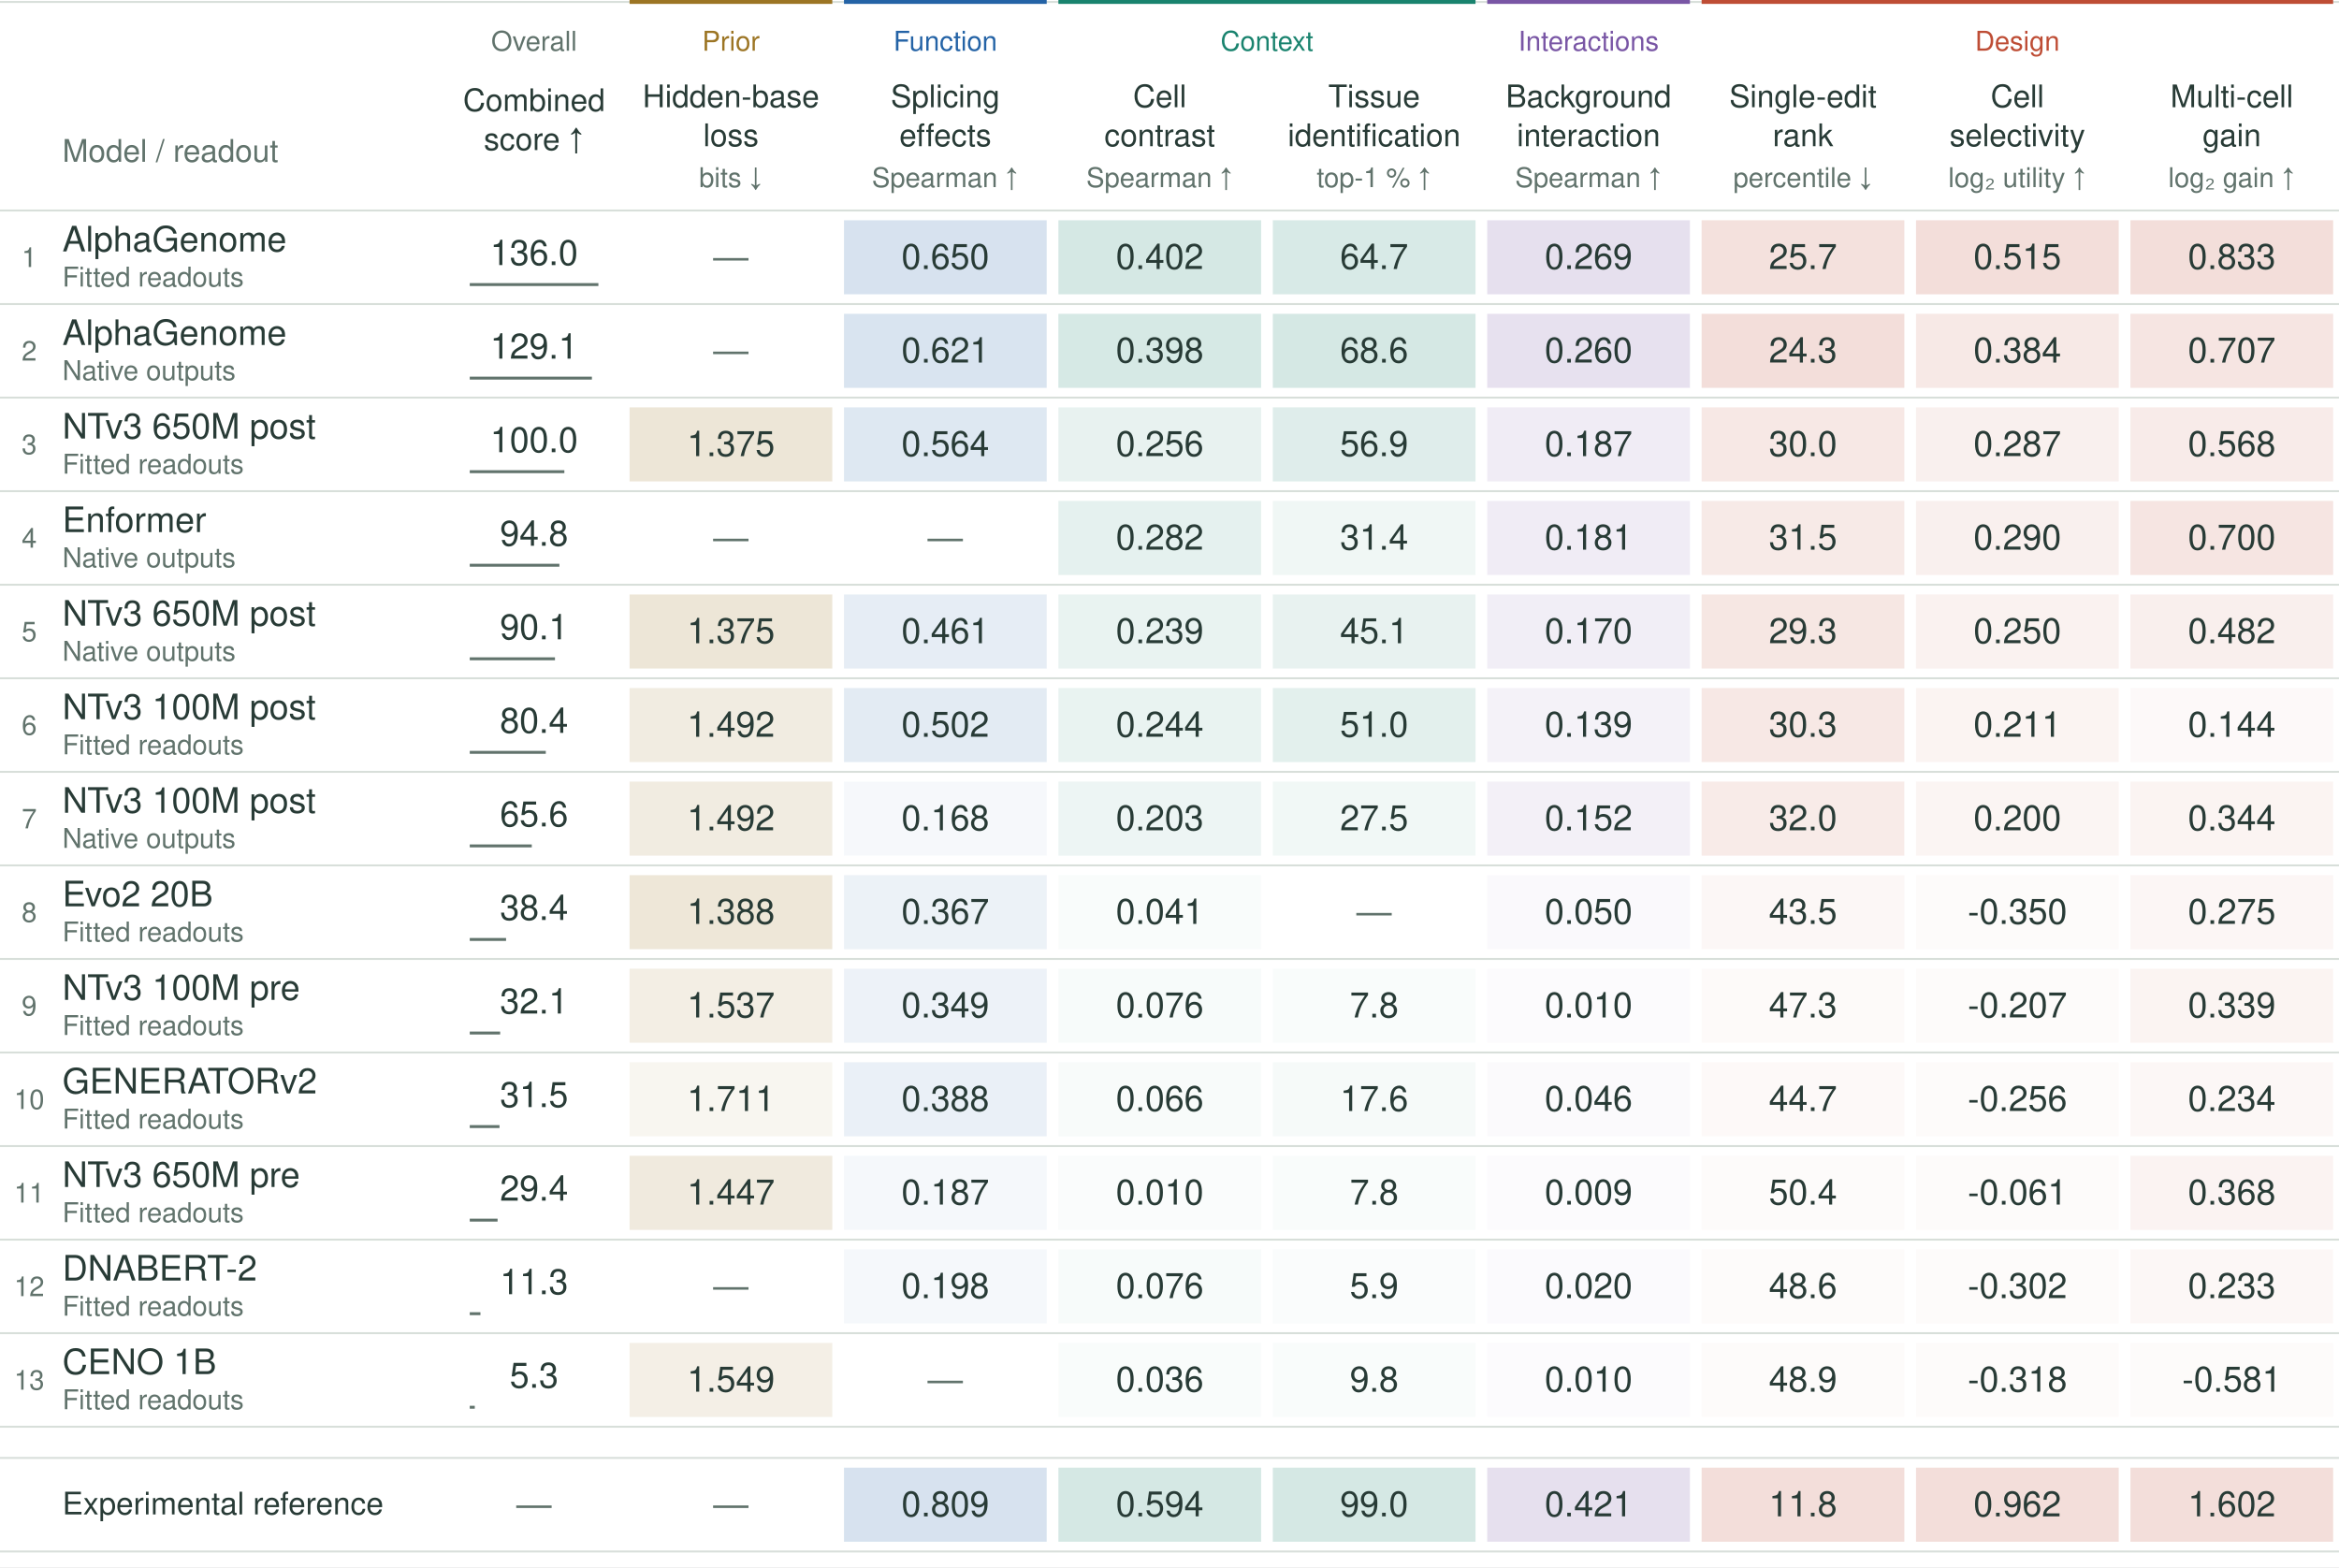
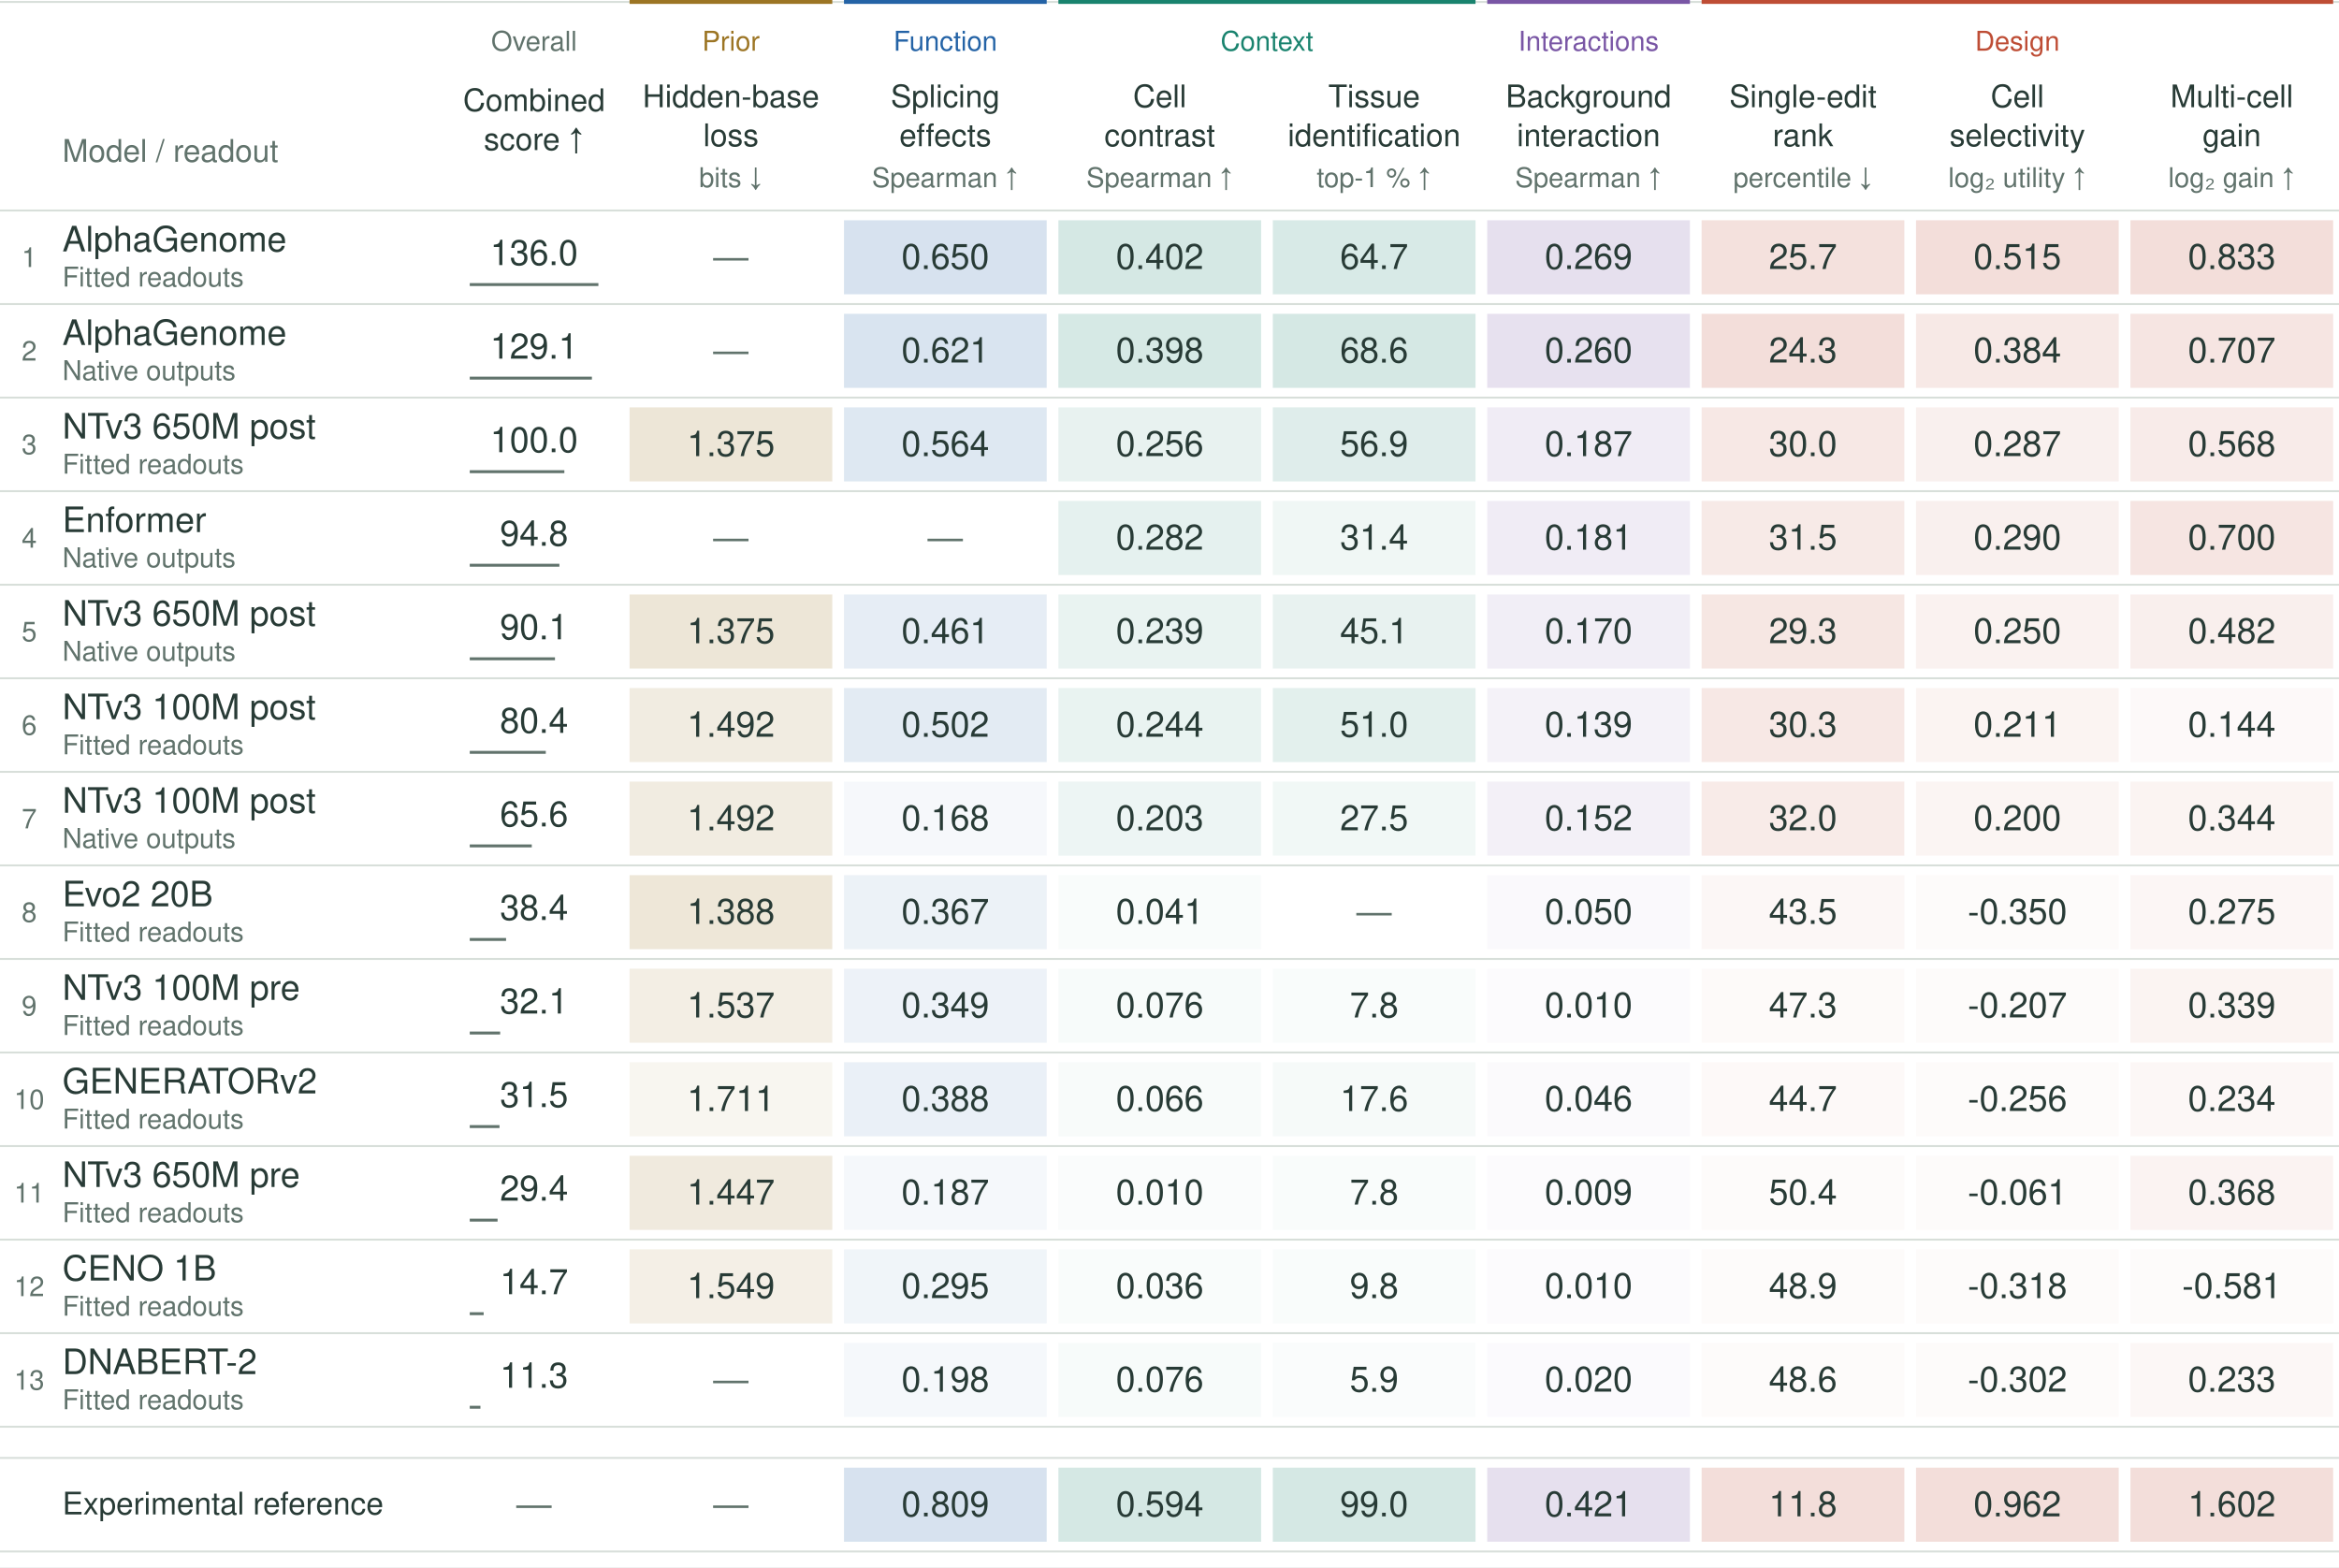
<svg xmlns="http://www.w3.org/2000/svg" width="1200" height="804" viewBox="0 0 1200 804" role="img" aria-labelledby="title desc">
  <style>text{font-family:-apple-system,BlinkMacSystemFont,'Segoe UI',Helvetica,Arial,sans-serif;fill:#283b36;font-variant-numeric:tabular-nums}.muted{fill:#61736c}.name{font-size:18px;font-weight:500}.value{font-size:18px}.label{font-size:16px}.small{font-size:14px}</style>
  <rect width="1200" height="804" fill="#ffffff" />
  <path d="M0 1H1200" stroke="#d8dfda" stroke-width="1" />
  <text x="32" y="83" class="label muted" text-anchor="start">Model / readout</text>
  <text x="274" y="26" class="small muted" text-anchor="middle">Overall</text>
  <text x="274" y="57" class="label" text-anchor="middle">Combined</text>
  <text x="274" y="77" class="label" text-anchor="middle">score ↑</text>
  <path d="M323 1H427" stroke="#9C7524" stroke-width="2" />
  <text x="375" y="26" class="small" text-anchor="middle" style="fill:#9C7524">Prior</text>
  <path d="M433 1H537" stroke="#2463A6" stroke-width="2" />
  <text x="485" y="26" class="small" text-anchor="middle" style="fill:#2463A6">Function</text>
  <path d="M543 1H757" stroke="#19836E" stroke-width="2" />
  <text x="650" y="26" class="small" text-anchor="middle" style="fill:#19836E">Context</text>
  <path d="M763 1H867" stroke="#7956A5" stroke-width="2" />
  <text x="815" y="26" class="small" text-anchor="middle" style="fill:#7956A5">Interactions</text>
  <path d="M873 1H1197" stroke="#BE4D35" stroke-width="2" />
  <text x="1035" y="26" class="small" text-anchor="middle" style="fill:#BE4D35">Design</text>
  <text x="375" y="55" class="label" text-anchor="middle">Hidden-base</text>
  <text x="375" y="75" class="label" text-anchor="middle">loss</text>
  <text x="375" y="96" class="small muted" text-anchor="middle">bits ↓</text>
  <text x="485" y="55" class="label" text-anchor="middle">Splicing</text>
  <text x="485" y="75" class="label" text-anchor="middle">effects</text>
  <text x="485" y="96" class="small muted" text-anchor="middle">Spearman ↑</text>
  <text x="595" y="55" class="label" text-anchor="middle">Cell</text>
  <text x="595" y="75" class="label" text-anchor="middle">contrast</text>
  <text x="595" y="96" class="small muted" text-anchor="middle">Spearman ↑</text>
  <text x="705" y="55" class="label" text-anchor="middle">Tissue</text>
  <text x="705" y="75" class="label" text-anchor="middle">identification</text>
  <text x="705" y="96" class="small muted" text-anchor="middle">top-1 % ↑</text>
  <text x="815" y="55" class="label" text-anchor="middle">Background</text>
  <text x="815" y="75" class="label" text-anchor="middle">interaction</text>
  <text x="815" y="96" class="small muted" text-anchor="middle">Spearman ↑</text>
  <text x="925" y="55" class="label" text-anchor="middle">Single-edit</text>
  <text x="925" y="75" class="label" text-anchor="middle">rank</text>
  <text x="925" y="96" class="small muted" text-anchor="middle">percentile ↓</text>
  <text x="1035" y="55" class="label" text-anchor="middle">Cell</text>
  <text x="1035" y="75" class="label" text-anchor="middle">selectivity</text>
  <text x="1035" y="96" class="small muted" text-anchor="middle">log₂ utility ↑</text>
  <text x="1145" y="55" class="label" text-anchor="middle">Multi-cell</text>
  <text x="1145" y="75" class="label" text-anchor="middle">gain</text>
  <text x="1145" y="96" class="small muted" text-anchor="middle">log₂ gain ↑</text>
  <path d="M0 108H1200" stroke="#d8dfda" stroke-width="1" />
  <text x="15" y="137" class="small muted" text-anchor="middle">1</text>
  <text x="32" y="129" class="name" text-anchor="start">AlphaGenome</text>
  <text x="32" y="147" class="small muted" text-anchor="start">Fitted readouts</text>
  <text x="274" y="136" class="value" text-anchor="middle">136.0</text>
  <path d="M241 146H307" stroke="#61736c" stroke-width="1.5" />
  <text x="375" y="138" class="value muted" text-anchor="middle">—</text>
  <rect x="433" y="113" width="104" height="38" fill="#2463A6" opacity="0.185" />
  <text x="485" y="138" class="value" text-anchor="middle">0.650</text>
  <rect x="543" y="113" width="104" height="38" fill="#19836E" opacity="0.185" />
  <text x="595" y="138" class="value" text-anchor="middle">0.402</text>
  <rect x="653" y="113" width="104" height="38" fill="#19836E" opacity="0.17" />
  <text x="705" y="138" class="value" text-anchor="middle">64.7</text>
  <rect x="763" y="113" width="104" height="38" fill="#7956A5" opacity="0.185" />
  <text x="815" y="138" class="value" text-anchor="middle">0.269</text>
  <rect x="873" y="113" width="104" height="38" fill="#BE4D35" opacity="0.171" />
  <text x="925" y="138" class="value" text-anchor="middle">25.7</text>
  <rect x="983" y="113" width="104" height="38" fill="#BE4D35" opacity="0.185" />
  <text x="1035" y="138" class="value" text-anchor="middle">0.515</text>
  <rect x="1093" y="113" width="104" height="38" fill="#BE4D35" opacity="0.185" />
  <text x="1145" y="138" class="value" text-anchor="middle">0.833</text>
  <path d="M0 156H1200" stroke="#d8dfda" stroke-width="1" />
  <text x="15" y="185" class="small muted" text-anchor="middle">2</text>
  <text x="32" y="177" class="name" text-anchor="start">AlphaGenome</text>
  <text x="32" y="195" class="small muted" text-anchor="start">Native outputs</text>
  <text x="274" y="184" class="value" text-anchor="middle">129.1</text>
  <path d="M241 194H303.668" stroke="#61736c" stroke-width="1.5" />
  <text x="375" y="186" class="value muted" text-anchor="middle">—</text>
  <rect x="433" y="161" width="104" height="38" fill="#2463A6" opacity="0.174" />
  <text x="485" y="186" class="value" text-anchor="middle">0.621</text>
  <rect x="543" y="161" width="104" height="38" fill="#19836E" opacity="0.182" />
  <text x="595" y="186" class="value" text-anchor="middle">0.398</text>
  <rect x="653" y="161" width="104" height="38" fill="#19836E" opacity="0.185" />
  <text x="705" y="186" class="value" text-anchor="middle">68.6</text>
  <rect x="763" y="161" width="104" height="38" fill="#7956A5" opacity="0.176" />
  <text x="815" y="186" class="value" text-anchor="middle">0.260</text>
  <rect x="873" y="161" width="104" height="38" fill="#BE4D35" opacity="0.185" />
  <text x="925" y="186" class="value" text-anchor="middle">24.3</text>
  <rect x="983" y="161" width="104" height="38" fill="#BE4D35" opacity="0.125" />
  <text x="1035" y="186" class="value" text-anchor="middle">0.384</text>
  <rect x="1093" y="161" width="104" height="38" fill="#BE4D35" opacity="0.148" />
  <text x="1145" y="186" class="value" text-anchor="middle">0.707</text>
  <path d="M0 204H1200" stroke="#d8dfda" stroke-width="1" />
  <text x="15" y="233" class="small muted" text-anchor="middle">3</text>
  <text x="32" y="225" class="name" text-anchor="start">NTv3 650M post</text>
  <text x="32" y="243" class="small muted" text-anchor="start">Fitted readouts</text>
  <text x="274" y="232" class="value" text-anchor="middle">100.0</text>
  <path d="M241 242H289.537" stroke="#61736c" stroke-width="1.5" />
  <rect x="323" y="209" width="104" height="38" fill="#9C7524" opacity="0.185" />
  <text x="375" y="234" class="value" text-anchor="middle">1.375</text>
  <rect x="433" y="209" width="104" height="38" fill="#2463A6" opacity="0.152" />
  <text x="485" y="234" class="value" text-anchor="middle">0.564</text>
  <rect x="543" y="209" width="104" height="38" fill="#19836E" opacity="0.103" />
  <text x="595" y="234" class="value" text-anchor="middle">0.256</text>
  <rect x="653" y="209" width="104" height="38" fill="#19836E" opacity="0.142" />
  <text x="705" y="234" class="value" text-anchor="middle">56.9</text>
  <rect x="763" y="209" width="104" height="38" fill="#7956A5" opacity="0.114" />
  <text x="815" y="234" class="value" text-anchor="middle">0.187</text>
  <rect x="873" y="209" width="104" height="38" fill="#BE4D35" opacity="0.132" />
  <text x="925" y="234" class="value" text-anchor="middle">30.0</text>
  <rect x="983" y="209" width="104" height="38" fill="#BE4D35" opacity="0.088" />
  <text x="1035" y="234" class="value" text-anchor="middle">0.287</text>
  <rect x="1093" y="209" width="104" height="38" fill="#BE4D35" opacity="0.112" />
  <text x="1145" y="234" class="value" text-anchor="middle">0.568</text>
  <path d="M0 252H1200" stroke="#d8dfda" stroke-width="1" />
  <text x="15" y="281" class="small muted" text-anchor="middle">4</text>
  <text x="32" y="273" class="name" text-anchor="start">Enformer</text>
  <text x="32" y="291" class="small muted" text-anchor="start">Native outputs</text>
  <text x="274" y="280" class="value" text-anchor="middle">94.8</text>
  <path d="M241 290H286.99" stroke="#61736c" stroke-width="1.5" />
  <text x="375" y="282" class="value muted" text-anchor="middle">—</text>
  <text x="485" y="282" class="value muted" text-anchor="middle">—</text>
  <rect x="543" y="257" width="104" height="38" fill="#19836E" opacity="0.116" />
  <text x="595" y="282" class="value" text-anchor="middle">0.282</text>
  <rect x="653" y="257" width="104" height="38" fill="#19836E" opacity="0.068" />
  <text x="705" y="282" class="value" text-anchor="middle">31.4</text>
  <rect x="763" y="257" width="104" height="38" fill="#7956A5" opacity="0.11" />
  <text x="815" y="282" class="value" text-anchor="middle">0.181</text>
  <rect x="873" y="257" width="104" height="38" fill="#BE4D35" opacity="0.12" />
  <text x="925" y="282" class="value" text-anchor="middle">31.5</text>
  <rect x="983" y="257" width="104" height="38" fill="#BE4D35" opacity="0.089" />
  <text x="1035" y="282" class="value" text-anchor="middle">0.290</text>
  <rect x="1093" y="257" width="104" height="38" fill="#BE4D35" opacity="0.146" />
  <text x="1145" y="282" class="value" text-anchor="middle">0.700</text>
  <path d="M0 300H1200" stroke="#d8dfda" stroke-width="1" />
  <text x="15" y="329" class="small muted" text-anchor="middle">5</text>
  <text x="32" y="321" class="name" text-anchor="start">NTv3 650M post</text>
  <text x="32" y="339" class="small muted" text-anchor="start">Native outputs</text>
  <text x="274" y="328" class="value" text-anchor="middle">90.1</text>
  <path d="M241 338H284.723" stroke="#61736c" stroke-width="1.5" />
  <rect x="323" y="305" width="104" height="38" fill="#9C7524" opacity="0.185" />
  <text x="375" y="330" class="value" text-anchor="middle">1.375</text>
  <rect x="433" y="305" width="104" height="38" fill="#2463A6" opacity="0.117" />
  <text x="485" y="330" class="value" text-anchor="middle">0.461</text>
  <rect x="543" y="305" width="104" height="38" fill="#19836E" opacity="0.095" />
  <text x="595" y="330" class="value" text-anchor="middle">0.239</text>
  <rect x="653" y="305" width="104" height="38" fill="#19836E" opacity="0.105" />
  <text x="705" y="330" class="value" text-anchor="middle">45.1</text>
  <rect x="763" y="305" width="104" height="38" fill="#7956A5" opacity="0.102" />
  <text x="815" y="330" class="value" text-anchor="middle">0.170</text>
  <rect x="873" y="305" width="104" height="38" fill="#BE4D35" opacity="0.138" />
  <text x="925" y="330" class="value" text-anchor="middle">29.3</text>
  <rect x="983" y="305" width="104" height="38" fill="#BE4D35" opacity="0.075" />
  <text x="1035" y="330" class="value" text-anchor="middle">0.250</text>
  <rect x="1093" y="305" width="104" height="38" fill="#BE4D35" opacity="0.092" />
  <text x="1145" y="330" class="value" text-anchor="middle">0.482</text>
  <path d="M0 348H1200" stroke="#d8dfda" stroke-width="1" />
  <text x="15" y="377" class="small muted" text-anchor="middle">6</text>
  <text x="32" y="369" class="name" text-anchor="start">NTv3 100M post</text>
  <text x="32" y="387" class="small muted" text-anchor="start">Fitted readouts</text>
  <text x="274" y="376" class="value" text-anchor="middle">80.4</text>
  <path d="M241 386H280.013" stroke="#61736c" stroke-width="1.5" />
  <rect x="323" y="353" width="104" height="38" fill="#9C7524" opacity="0.138" />
  <text x="375" y="378" class="value" text-anchor="middle">1.492</text>
  <rect x="433" y="353" width="104" height="38" fill="#2463A6" opacity="0.131" />
  <text x="485" y="378" class="value" text-anchor="middle">0.502</text>
  <rect x="543" y="353" width="104" height="38" fill="#19836E" opacity="0.097" />
  <text x="595" y="378" class="value" text-anchor="middle">0.244</text>
  <rect x="653" y="353" width="104" height="38" fill="#19836E" opacity="0.123" />
  <text x="705" y="378" class="value" text-anchor="middle">51.0</text>
  <rect x="763" y="353" width="104" height="38" fill="#7956A5" opacity="0.081" />
  <text x="815" y="378" class="value" text-anchor="middle">0.139</text>
  <rect x="873" y="353" width="104" height="38" fill="#BE4D35" opacity="0.13" />
  <text x="925" y="378" class="value" text-anchor="middle">30.3</text>
  <rect x="983" y="353" width="104" height="38" fill="#BE4D35" opacity="0.063" />
  <text x="1035" y="378" class="value" text-anchor="middle">0.211</text>
  <rect x="1093" y="353" width="104" height="38" fill="#BE4D35" opacity="0.035" />
  <text x="1145" y="378" class="value" text-anchor="middle">0.144</text>
  <path d="M0 396H1200" stroke="#d8dfda" stroke-width="1" />
  <text x="15" y="425" class="small muted" text-anchor="middle">7</text>
  <text x="32" y="417" class="name" text-anchor="start">NTv3 100M post</text>
  <text x="32" y="435" class="small muted" text-anchor="start">Native outputs</text>
  <text x="274" y="424" class="value" text-anchor="middle">65.6</text>
  <path d="M241 434H272.826" stroke="#61736c" stroke-width="1.5" />
  <rect x="323" y="401" width="104" height="38" fill="#9C7524" opacity="0.138" />
  <text x="375" y="426" class="value" text-anchor="middle">1.492</text>
  <rect x="433" y="401" width="104" height="38" fill="#2463A6" opacity="0.043" />
  <text x="485" y="426" class="value" text-anchor="middle">0.168</text>
  <rect x="543" y="401" width="104" height="38" fill="#19836E" opacity="0.079" />
  <text x="595" y="426" class="value" text-anchor="middle">0.203</text>
  <rect x="653" y="401" width="104" height="38" fill="#19836E" opacity="0.059" />
  <text x="705" y="426" class="value" text-anchor="middle">27.5</text>
  <rect x="763" y="401" width="104" height="38" fill="#7956A5" opacity="0.089" />
  <text x="815" y="426" class="value" text-anchor="middle">0.152</text>
  <rect x="873" y="401" width="104" height="38" fill="#BE4D35" opacity="0.116" />
  <text x="925" y="426" class="value" text-anchor="middle">32.0</text>
  <rect x="983" y="401" width="104" height="38" fill="#BE4D35" opacity="0.06" />
  <text x="1035" y="426" class="value" text-anchor="middle">0.200</text>
  <rect x="1093" y="401" width="104" height="38" fill="#BE4D35" opacity="0.064" />
  <text x="1145" y="426" class="value" text-anchor="middle">0.344</text>
  <path d="M0 444H1200" stroke="#d8dfda" stroke-width="1" />
  <text x="15" y="473" class="small muted" text-anchor="middle">8</text>
  <text x="32" y="465" class="name" text-anchor="start">Evo2 20B</text>
  <text x="32" y="483" class="small muted" text-anchor="start">Fitted readouts</text>
  <text x="274" y="472" class="value" text-anchor="middle">38.4</text>
  <path d="M241 482H259.636" stroke="#61736c" stroke-width="1.5" />
  <rect x="323" y="449" width="104" height="38" fill="#9C7524" opacity="0.179" />
  <text x="375" y="474" class="value" text-anchor="middle">1.388</text>
  <rect x="433" y="449" width="104" height="38" fill="#2463A6" opacity="0.089" />
  <text x="485" y="474" class="value" text-anchor="middle">0.367</text>
  <rect x="543" y="449" width="104" height="38" fill="#19836E" opacity="0.029" />
  <text x="595" y="474" class="value" text-anchor="middle">0.041</text>
  <text x="705" y="474" class="value muted" text-anchor="middle">—</text>
  <rect x="763" y="449" width="104" height="38" fill="#7956A5" opacity="0.036" />
  <text x="815" y="474" class="value" text-anchor="middle">0.050</text>
  <rect x="873" y="449" width="104" height="38" fill="#BE4D35" opacity="0.043" />
  <text x="925" y="474" class="value" text-anchor="middle">43.5</text>
  <rect x="983" y="449" width="104" height="38" fill="#BE4D35" opacity="0.025" />
  <text x="1035" y="474" class="value" text-anchor="middle">-0.350</text>
  <rect x="1093" y="449" width="104" height="38" fill="#BE4D35" opacity="0.052" />
  <text x="1145" y="474" class="value" text-anchor="middle">0.275</text>
  <path d="M0 492H1200" stroke="#d8dfda" stroke-width="1" />
  <text x="15" y="521" class="small muted" text-anchor="middle">9</text>
  <text x="32" y="513" class="name" text-anchor="start">NTv3 100M pre</text>
  <text x="32" y="531" class="small muted" text-anchor="start">Fitted readouts</text>
  <text x="274" y="520" class="value" text-anchor="middle">32.1</text>
  <path d="M241 530H256.599" stroke="#61736c" stroke-width="1.5" />
  <rect x="323" y="497" width="104" height="38" fill="#9C7524" opacity="0.122" />
  <text x="375" y="522" class="value" text-anchor="middle">1.537</text>
  <rect x="433" y="497" width="104" height="38" fill="#2463A6" opacity="0.084" />
  <text x="485" y="522" class="value" text-anchor="middle">0.349</text>
  <rect x="543" y="497" width="104" height="38" fill="#19836E" opacity="0.036" />
  <text x="595" y="522" class="value" text-anchor="middle">0.076</text>
  <rect x="653" y="497" width="104" height="38" fill="#19836E" opacity="0.028" />
  <text x="705" y="522" class="value" text-anchor="middle">7.8</text>
  <rect x="763" y="497" width="104" height="38" fill="#7956A5" opacity="0.026" />
  <text x="815" y="522" class="value" text-anchor="middle">0.010</text>
  <rect x="873" y="497" width="104" height="38" fill="#BE4D35" opacity="0.029" />
  <text x="925" y="522" class="value" text-anchor="middle">47.3</text>
  <rect x="983" y="497" width="104" height="38" fill="#BE4D35" opacity="0.025" />
  <text x="1035" y="522" class="value" text-anchor="middle">-0.207</text>
  <rect x="1093" y="497" width="104" height="38" fill="#BE4D35" opacity="0.063" />
  <text x="1145" y="522" class="value" text-anchor="middle">0.339</text>
  <path d="M0 540H1200" stroke="#d8dfda" stroke-width="1" />
  <text x="15" y="569" class="small muted" text-anchor="middle">10</text>
  <text x="32" y="561" class="name" text-anchor="start">GENERATORv2</text>
  <text x="32" y="579" class="small muted" text-anchor="start">Fitted readouts</text>
  <text x="274" y="568" class="value" text-anchor="middle">31.5</text>
  <path d="M241 578H256.266" stroke="#61736c" stroke-width="1.5" />
  <rect x="323" y="545" width="104" height="38" fill="#9C7524" opacity="0.068" />
  <text x="375" y="570" class="value" text-anchor="middle">1.711</text>
  <rect x="433" y="545" width="104" height="38" fill="#2463A6" opacity="0.095" />
  <text x="485" y="570" class="value" text-anchor="middle">0.388</text>
  <rect x="543" y="545" width="104" height="38" fill="#19836E" opacity="0.034" />
  <text x="595" y="570" class="value" text-anchor="middle">0.066</text>
  <rect x="653" y="545" width="104" height="38" fill="#19836E" opacity="0.041" />
  <text x="705" y="570" class="value" text-anchor="middle">17.6</text>
  <rect x="763" y="545" width="104" height="38" fill="#7956A5" opacity="0.035" />
  <text x="815" y="570" class="value" text-anchor="middle">0.046</text>
  <rect x="873" y="545" width="104" height="38" fill="#BE4D35" opacity="0.038" />
  <text x="925" y="570" class="value" text-anchor="middle">44.7</text>
  <rect x="983" y="545" width="104" height="38" fill="#BE4D35" opacity="0.025" />
  <text x="1035" y="570" class="value" text-anchor="middle">-0.256</text>
  <rect x="1093" y="545" width="104" height="38" fill="#BE4D35" opacity="0.046" />
  <text x="1145" y="570" class="value" text-anchor="middle">0.234</text>
  <path d="M0 588H1200" stroke="#d8dfda" stroke-width="1" />
  <text x="15" y="617" class="small muted" text-anchor="middle">11</text>
  <text x="32" y="609" class="name" text-anchor="start">NTv3 650M pre</text>
  <text x="32" y="627" class="small muted" text-anchor="start">Fitted readouts</text>
  <text x="274" y="616" class="value" text-anchor="middle">29.4</text>
  <path d="M241 626H255.276" stroke="#61736c" stroke-width="1.5" />
  <rect x="323" y="593" width="104" height="38" fill="#9C7524" opacity="0.155" />
  <text x="375" y="618" class="value" text-anchor="middle">1.447</text>
  <rect x="433" y="593" width="104" height="38" fill="#2463A6" opacity="0.047" />
  <text x="485" y="618" class="value" text-anchor="middle">0.187</text>
  <rect x="543" y="593" width="104" height="38" fill="#19836E" opacity="0.025" />
  <text x="595" y="618" class="value" text-anchor="middle">0.010</text>
  <rect x="653" y="593" width="104" height="38" fill="#19836E" opacity="0.028" />
  <text x="705" y="618" class="value" text-anchor="middle">7.8</text>
  <rect x="763" y="593" width="104" height="38" fill="#7956A5" opacity="0.026" />
  <text x="815" y="618" class="value" text-anchor="middle">0.009</text>
  <rect x="873" y="593" width="104" height="38" fill="#BE4D35" opacity="0.025" />
  <text x="925" y="618" class="value" text-anchor="middle">50.4</text>
  <rect x="983" y="593" width="104" height="38" fill="#BE4D35" opacity="0.025" />
  <text x="1035" y="618" class="value" text-anchor="middle">-0.061</text>
  <rect x="1093" y="593" width="104" height="38" fill="#BE4D35" opacity="0.068" />
  <text x="1145" y="618" class="value" text-anchor="middle">0.368</text>
  <path d="M0 636H1200" stroke="#d8dfda" stroke-width="1" />
  <text x="15" y="665" class="small muted" text-anchor="middle">12</text>
-   <text x="32" y="657" class="name" text-anchor="start">DNABERT-2</text>
+   <text x="32" y="657" class="name" text-anchor="start">CENO 1B</text>
  <text x="32" y="675" class="small muted" text-anchor="start">Fitted readouts</text>
-   <text x="274" y="664" class="value" text-anchor="middle">11.3</text>
-   <path d="M241 674H246.48" stroke="#61736c" stroke-width="1.5" />
-   <text x="375" y="666" class="value muted" text-anchor="middle">—</text>
-   <rect x="433" y="641" width="104" height="38" fill="#2463A6" opacity="0.049" />
-   <text x="485" y="666" class="value" text-anchor="middle">0.198</text>
-   <rect x="543" y="641" width="104" height="38" fill="#19836E" opacity="0.036" />
-   <text x="595" y="666" class="value" text-anchor="middle">0.076</text>
-   <rect x="653" y="641" width="104" height="38" fill="#19836E" opacity="0.027" />
-   <text x="705" y="666" class="value" text-anchor="middle">5.9</text>
-   <rect x="763" y="641" width="104" height="38" fill="#7956A5" opacity="0.028" />
-   <text x="815" y="666" class="value" text-anchor="middle">0.020</text>
+   <text x="274" y="664" class="value" text-anchor="middle">14.7</text>
+   <path d="M241 674H248.142" stroke="#61736c" stroke-width="1.5" />
+   <rect x="323" y="641" width="104" height="38" fill="#9C7524" opacity="0.117" />
+   <text x="375" y="666" class="value" text-anchor="middle">1.549</text>
+   <rect x="433" y="641" width="104" height="38" fill="#2463A6" opacity="0.07" />
+   <text x="485" y="666" class="value" text-anchor="middle">0.295</text>
+   <rect x="543" y="641" width="104" height="38" fill="#19836E" opacity="0.028" />
+   <text x="595" y="666" class="value" text-anchor="middle">0.036</text>
+   <rect x="653" y="641" width="104" height="38" fill="#19836E" opacity="0.03" />
+   <text x="705" y="666" class="value" text-anchor="middle">9.8</text>
+   <rect x="763" y="641" width="104" height="38" fill="#7956A5" opacity="0.026" />
+   <text x="815" y="666" class="value" text-anchor="middle">0.010</text>
  <rect x="873" y="641" width="104" height="38" fill="#BE4D35" opacity="0.026" />
-   <text x="925" y="666" class="value" text-anchor="middle">48.6</text>
+   <text x="925" y="666" class="value" text-anchor="middle">48.9</text>
  <rect x="983" y="641" width="104" height="38" fill="#BE4D35" opacity="0.025" />
-   <text x="1035" y="666" class="value" text-anchor="middle">-0.302</text>
-   <rect x="1093" y="641" width="104" height="38" fill="#BE4D35" opacity="0.046" />
-   <text x="1145" y="666" class="value" text-anchor="middle">0.233</text>
+   <text x="1035" y="666" class="value" text-anchor="middle">-0.318</text>
+   <rect x="1093" y="641" width="104" height="38" fill="#BE4D35" opacity="0.025" />
+   <text x="1145" y="666" class="value" text-anchor="middle">-0.581</text>
  <path d="M0 684H1200" stroke="#d8dfda" stroke-width="1" />
  <text x="15" y="713" class="small muted" text-anchor="middle">13</text>
-   <text x="32" y="705" class="name" text-anchor="start">CENO 1B</text>
+   <text x="32" y="705" class="name" text-anchor="start">DNABERT-2</text>
  <text x="32" y="723" class="small muted" text-anchor="start">Fitted readouts</text>
-   <text x="274" y="712" class="value" text-anchor="middle">5.3</text>
-   <path d="M241 722H243.581" stroke="#61736c" stroke-width="1.5" />
-   <rect x="323" y="689" width="104" height="38" fill="#9C7524" opacity="0.117" />
-   <text x="375" y="714" class="value" text-anchor="middle">1.549</text>
-   <text x="485" y="714" class="value muted" text-anchor="middle">—</text>
-   <rect x="543" y="689" width="104" height="38" fill="#19836E" opacity="0.028" />
-   <text x="595" y="714" class="value" text-anchor="middle">0.036</text>
-   <rect x="653" y="689" width="104" height="38" fill="#19836E" opacity="0.03" />
-   <text x="705" y="714" class="value" text-anchor="middle">9.8</text>
-   <rect x="763" y="689" width="104" height="38" fill="#7956A5" opacity="0.026" />
-   <text x="815" y="714" class="value" text-anchor="middle">0.010</text>
+   <text x="274" y="712" class="value" text-anchor="middle">11.3</text>
+   <path d="M241 722H246.48" stroke="#61736c" stroke-width="1.5" />
+   <text x="375" y="714" class="value muted" text-anchor="middle">—</text>
+   <rect x="433" y="689" width="104" height="38" fill="#2463A6" opacity="0.049" />
+   <text x="485" y="714" class="value" text-anchor="middle">0.198</text>
+   <rect x="543" y="689" width="104" height="38" fill="#19836E" opacity="0.036" />
+   <text x="595" y="714" class="value" text-anchor="middle">0.076</text>
+   <rect x="653" y="689" width="104" height="38" fill="#19836E" opacity="0.027" />
+   <text x="705" y="714" class="value" text-anchor="middle">5.9</text>
+   <rect x="763" y="689" width="104" height="38" fill="#7956A5" opacity="0.028" />
+   <text x="815" y="714" class="value" text-anchor="middle">0.020</text>
  <rect x="873" y="689" width="104" height="38" fill="#BE4D35" opacity="0.026" />
-   <text x="925" y="714" class="value" text-anchor="middle">48.9</text>
+   <text x="925" y="714" class="value" text-anchor="middle">48.6</text>
  <rect x="983" y="689" width="104" height="38" fill="#BE4D35" opacity="0.025" />
-   <text x="1035" y="714" class="value" text-anchor="middle">-0.318</text>
-   <rect x="1093" y="689" width="104" height="38" fill="#BE4D35" opacity="0.025" />
-   <text x="1145" y="714" class="value" text-anchor="middle">-0.581</text>
+   <text x="1035" y="714" class="value" text-anchor="middle">-0.302</text>
+   <rect x="1093" y="689" width="104" height="38" fill="#BE4D35" opacity="0.046" />
+   <text x="1145" y="714" class="value" text-anchor="middle">0.233</text>
  <path d="M0 732H1200" stroke="#d8dfda" stroke-width="1" />
  <path d="M0 748H1200" stroke="#d8dfda" stroke-width="1" />
  <text x="32" y="777" class="label" text-anchor="start">Experimental reference</text>
  <text x="274" y="778" class="value muted" text-anchor="middle">—</text>
  <text x="375" y="778" class="value muted" text-anchor="middle">—</text>
  <rect x="433" y="753" width="104" height="38" fill="#2463A6" opacity="0.185" />
  <text x="485" y="778" class="value" text-anchor="middle">0.809</text>
  <rect x="543" y="753" width="104" height="38" fill="#19836E" opacity="0.185" />
  <text x="595" y="778" class="value" text-anchor="middle">0.594</text>
  <rect x="653" y="753" width="104" height="38" fill="#19836E" opacity="0.185" />
  <text x="705" y="778" class="value" text-anchor="middle">99.0</text>
  <rect x="763" y="753" width="104" height="38" fill="#7956A5" opacity="0.185" />
  <text x="815" y="778" class="value" text-anchor="middle">0.421</text>
  <rect x="873" y="753" width="104" height="38" fill="#BE4D35" opacity="0.185" />
  <text x="925" y="778" class="value" text-anchor="middle">11.8</text>
  <rect x="983" y="753" width="104" height="38" fill="#BE4D35" opacity="0.185" />
  <text x="1035" y="778" class="value" text-anchor="middle">0.962</text>
  <rect x="1093" y="753" width="104" height="38" fill="#BE4D35" opacity="0.185" />
  <text x="1145" y="778" class="value" text-anchor="middle">1.602</text>
  <path d="M0 796H1200" stroke="#d8dfda" stroke-width="1" />
</svg>
